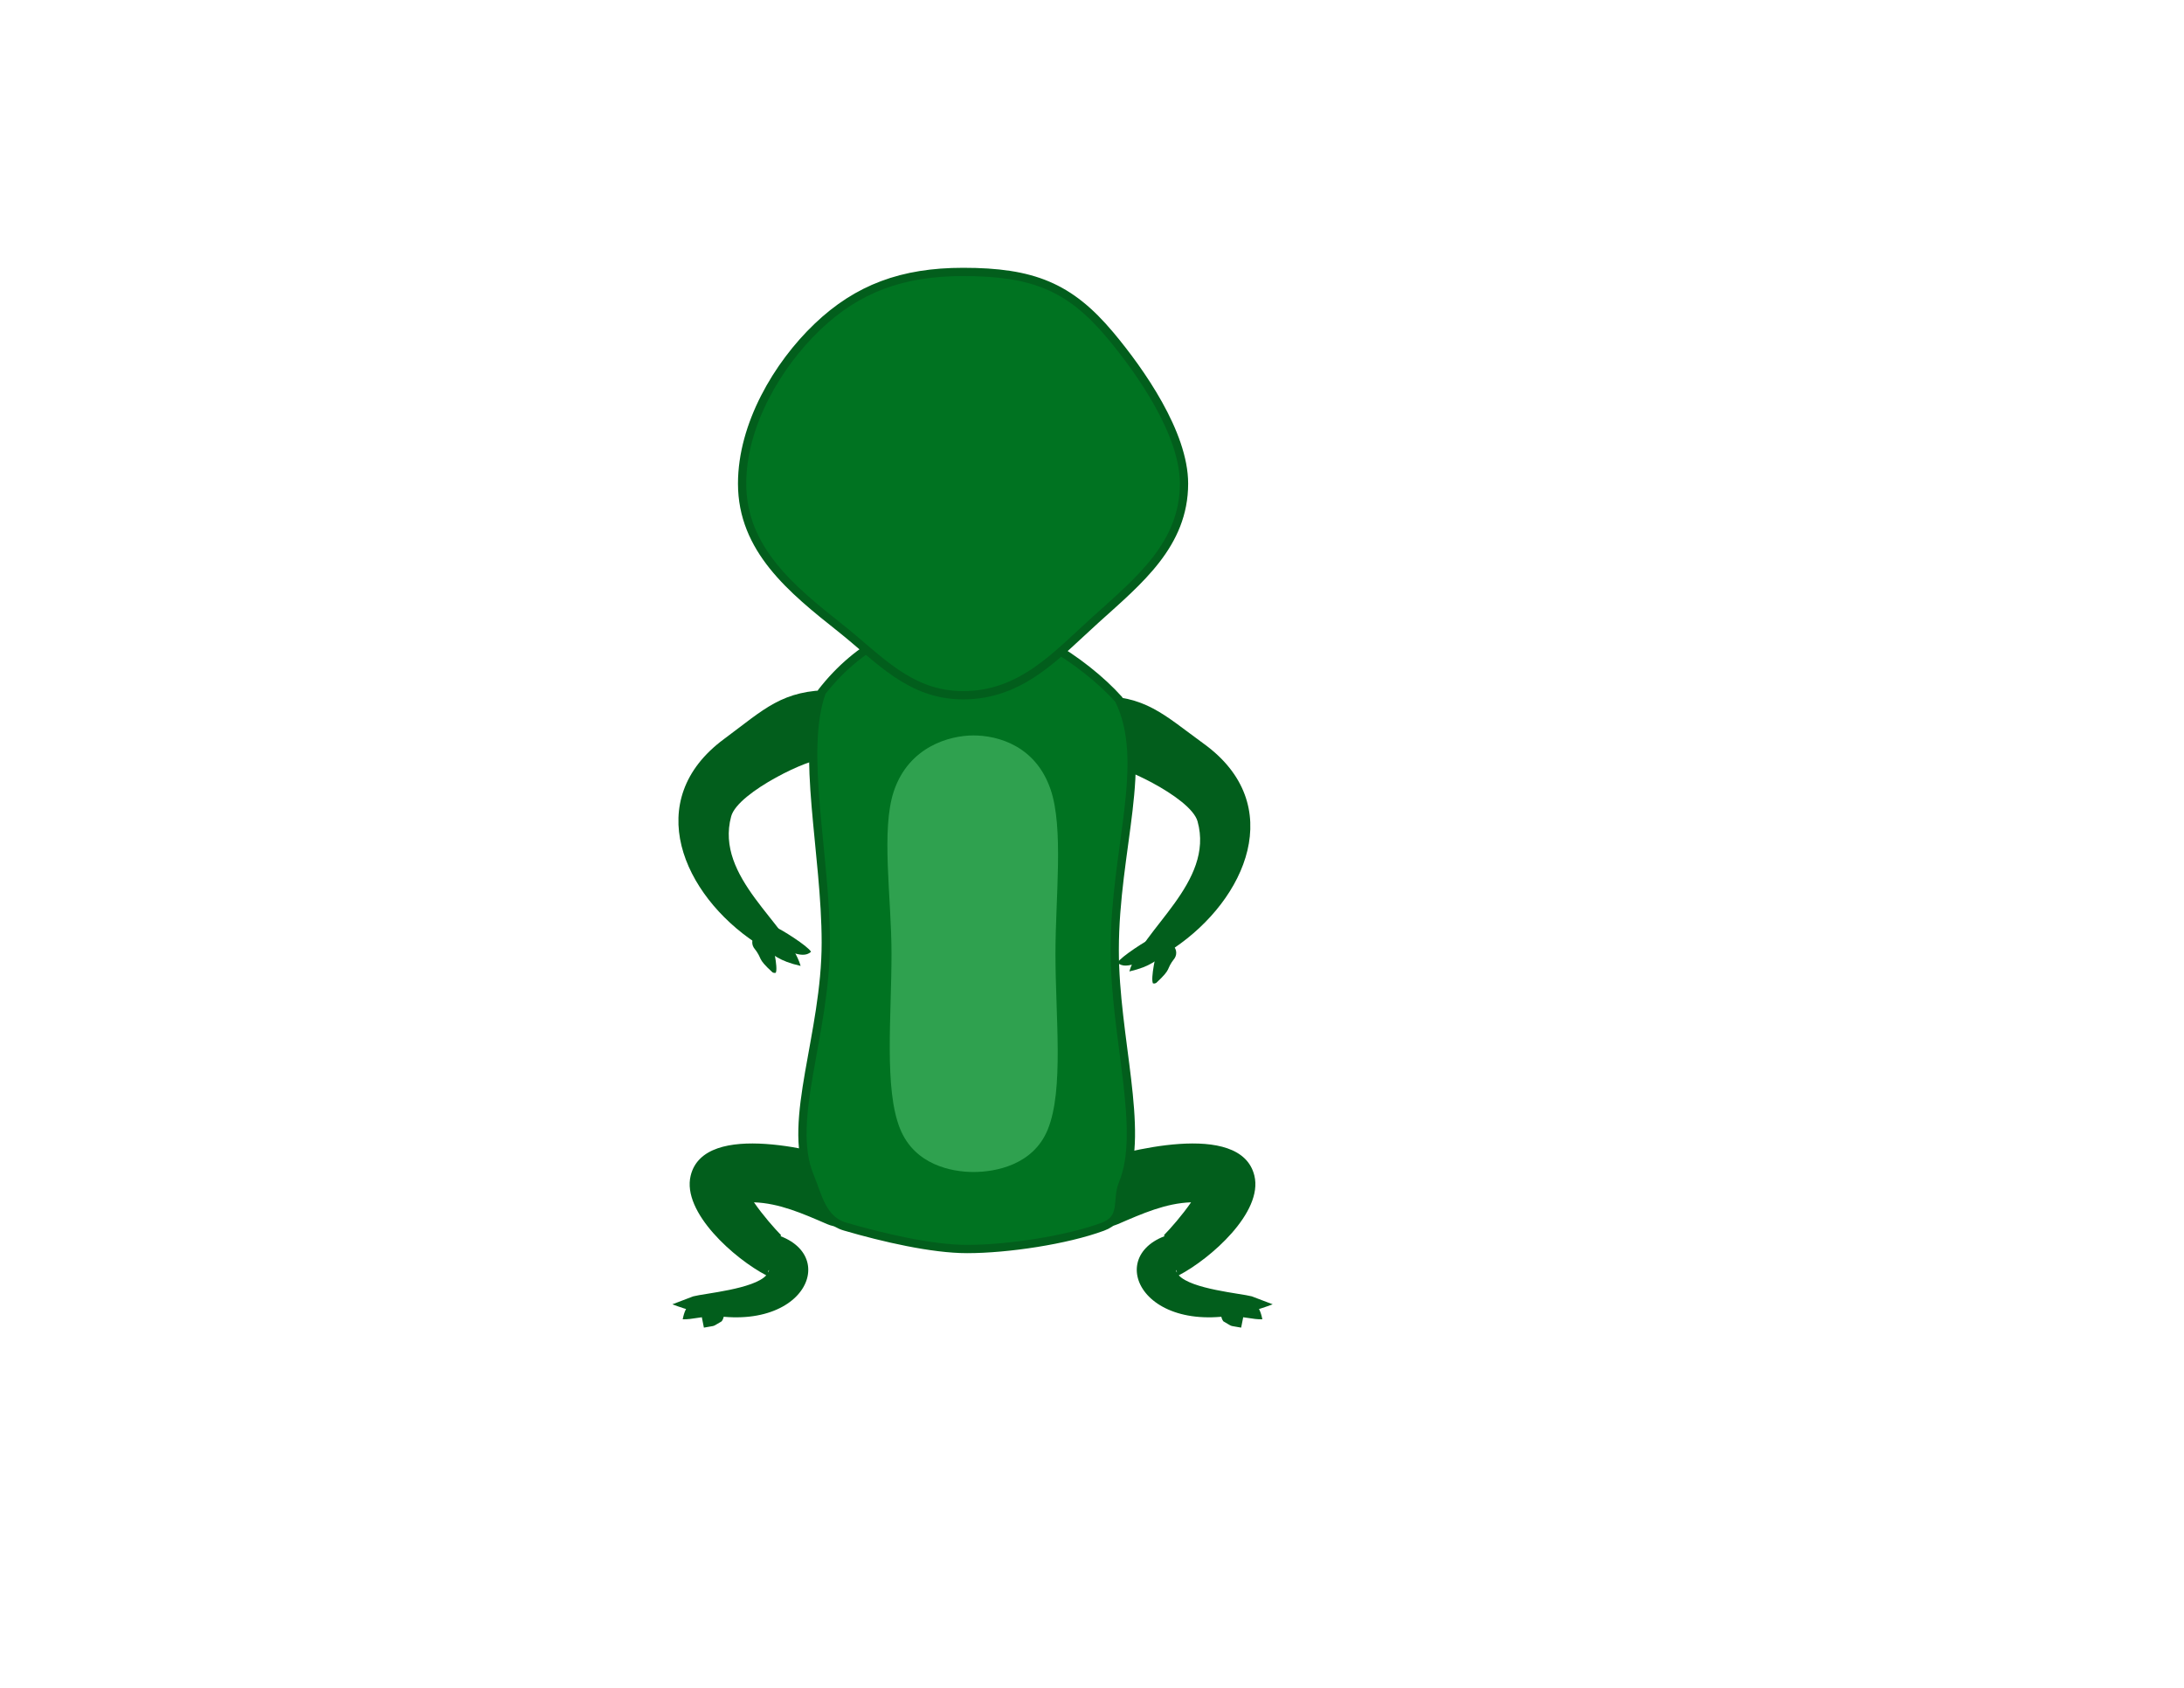
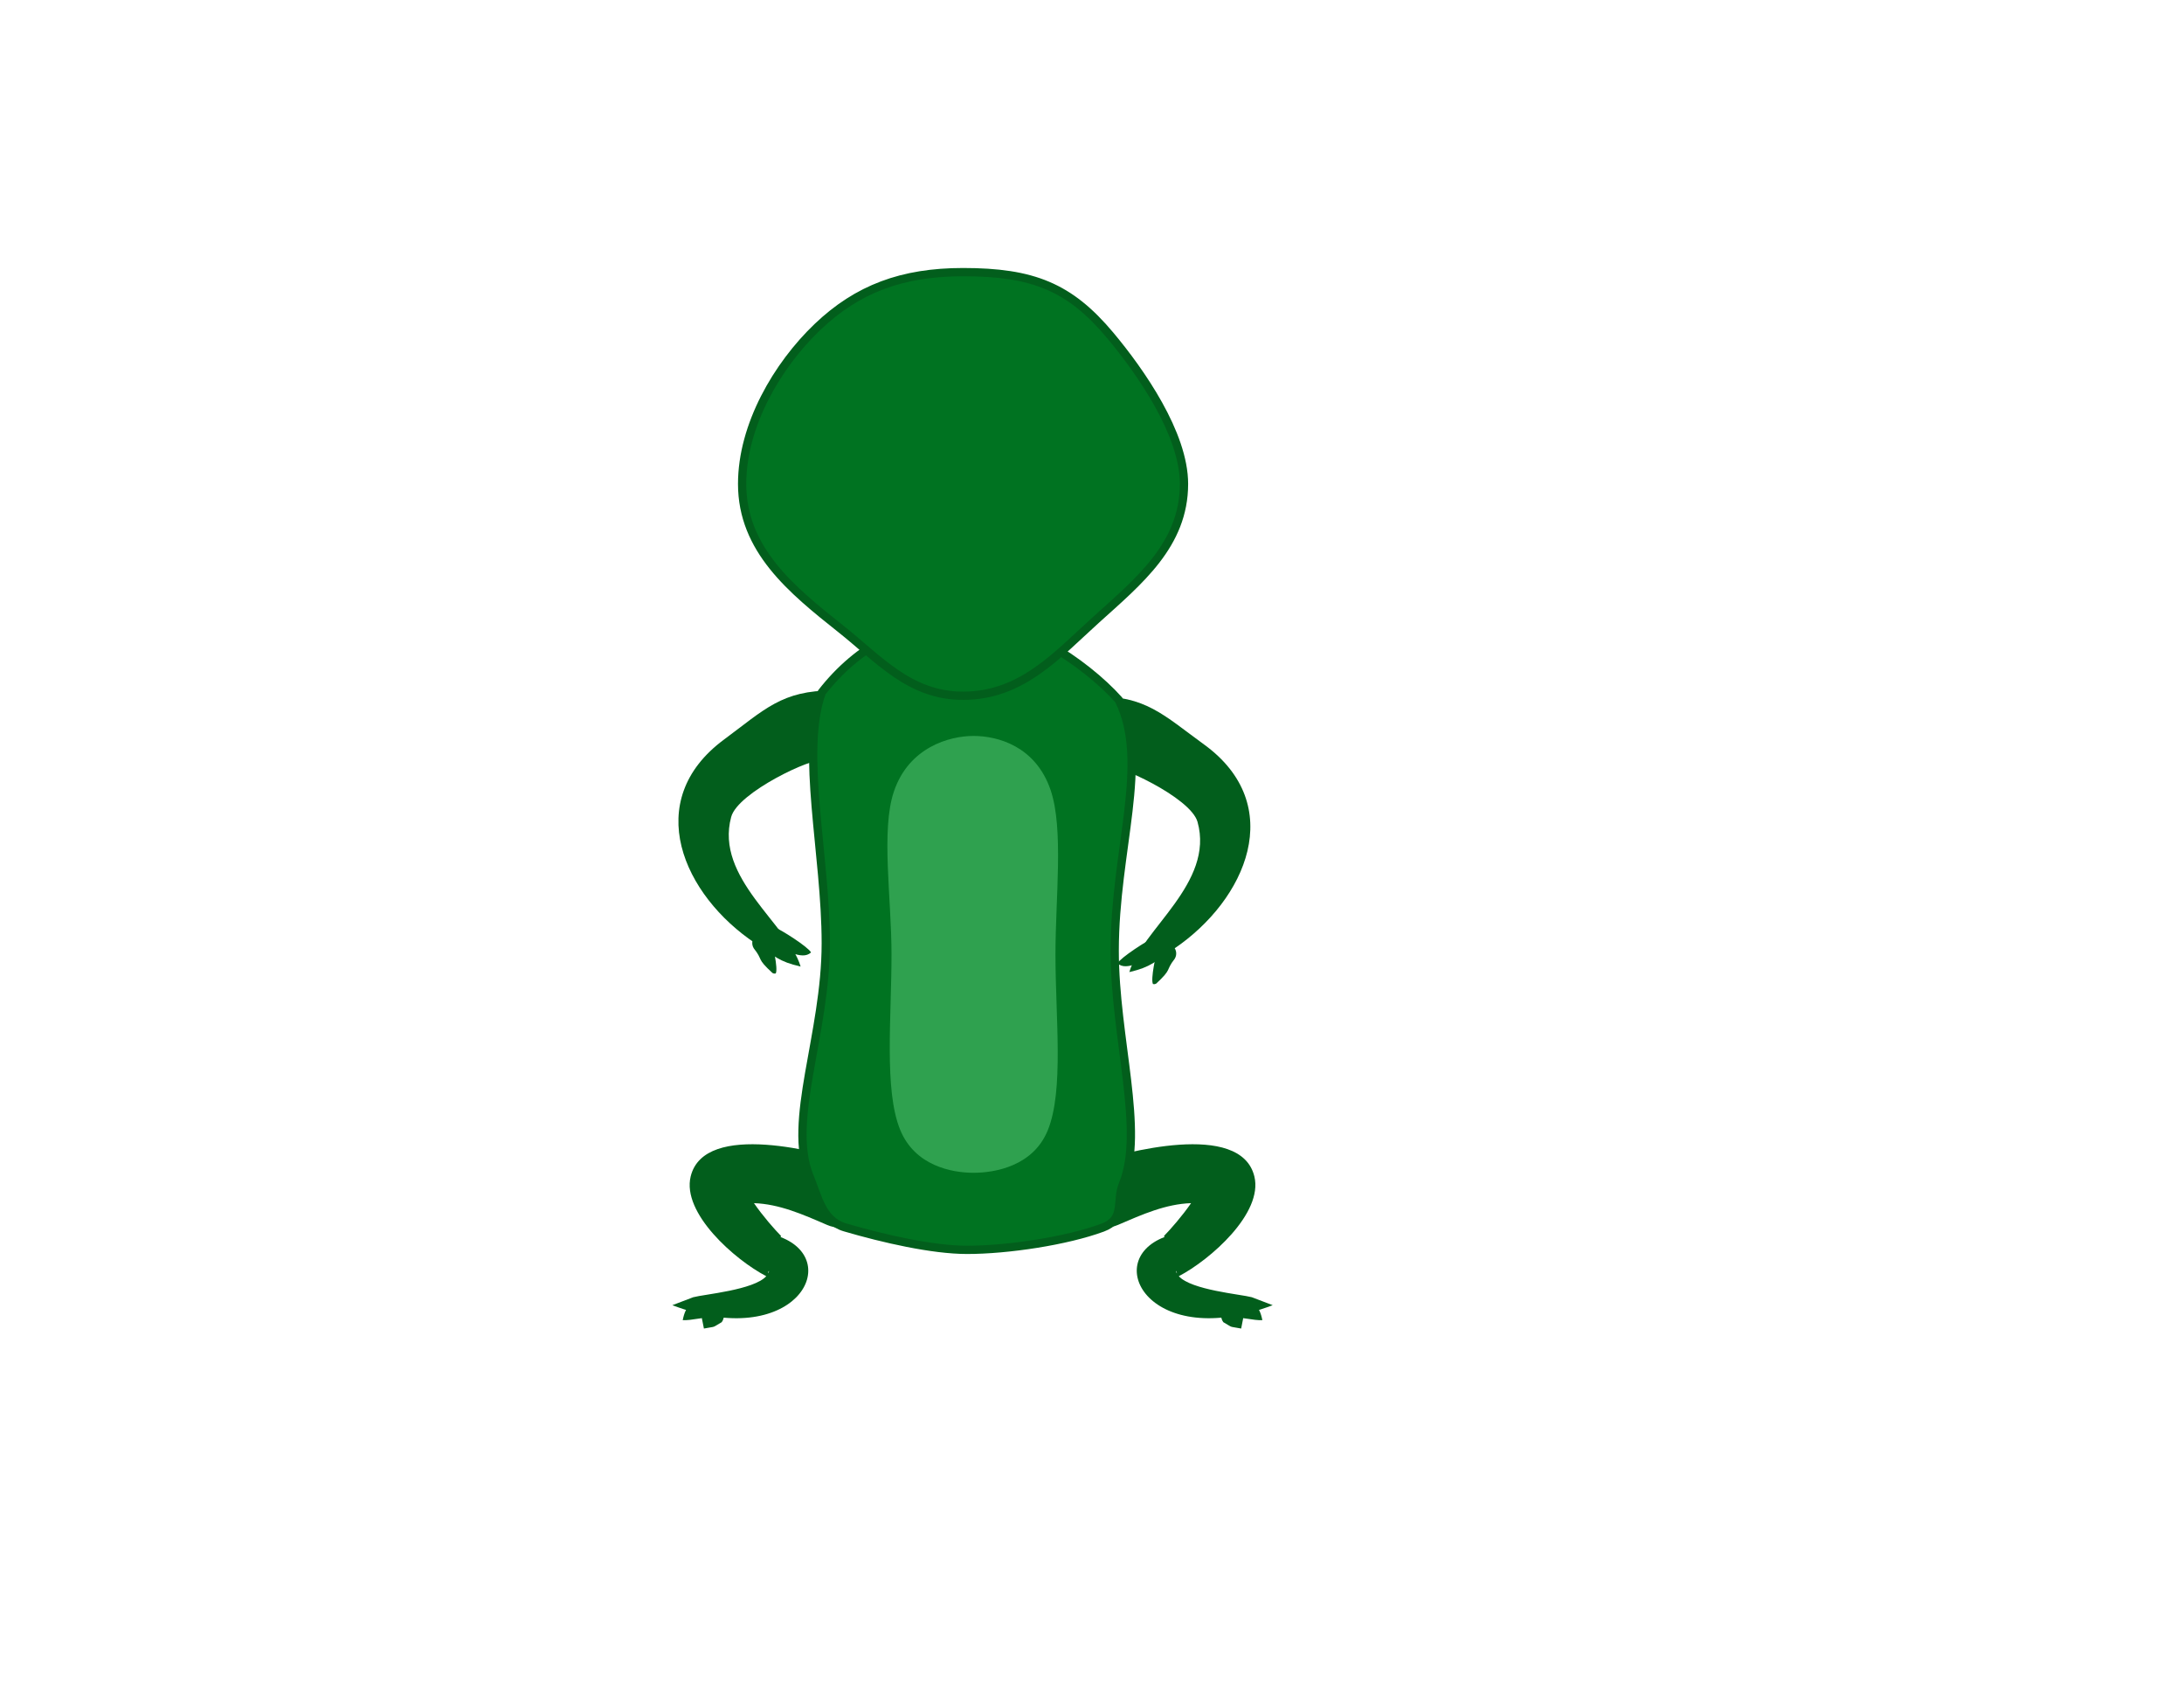
- <svg xmlns="http://www.w3.org/2000/svg" xml:space="preserve" width="100%" height="100%" version="1.1" style="shape-rendering:geometricPrecision; text-rendering:geometricPrecision; image-rendering:optimizeQuality; fill-rule:evenodd; clip-rule:evenodd" viewBox="0 0 11000 8500">
-   <defs>
-     <style type="text/css">
-    
-     .str0 {stroke:#025E1C;stroke-width:41.67;stroke-miterlimit:2.613}
-     .fil1 {fill:none}
-     .fil2 {fill:#007321}
-     .fil0 {fill:#025E1C}
-     .fil3 {fill:#2FA14F}
-    
-   </style>
-   </defs>
-   <g id="Layer_x0020_1">
-     <g id="_3121664273840">
-       <path class="fil0" d="M4133.15 3829.56c-34.14,-20.11 -416.71,156.67 -450.56,281.89 -83.33,308.33 286.38,539.72 349.93,752.85 -110.59,-25.16 -130.05,-52.09 -225.5,-115.32 -367.09,-243.16 -577.68,-718.75 -160.51,-1027.15 204.81,-151.4 291.96,-247.74 548.74,-246.89 97.92,17.15 163.4,110.43 146.26,208.35 -17.15,97.92 -110.43,163.41 -208.35,146.26z" />
-     </g>
-     <path class="fil1" d="M4164.19 3652.26c-140.92,-24.68 -310.85,127.7 -442.76,202.22 -334.9,189.2 -121.81,637.34 95.67,813.3 8.67,7.02 198.67,178.83 215.42,196.52" />
-     <g id="_3121664272736">
-       <path class="fil0" d="M3881 4718.92c9.89,29.61 39.26,155.93 26.04,180.35 -12.29,0.07 -7.08,1.44 -15.95,-2.53l0.45 0.7c-85.11,-77.88 -45.01,-61.82 -94.95,-124.91 -14.8,-23.31 -7.91,-54.21 15.4,-69.01 23.31,-14.81 54.21,-7.91 69.01,15.4z" />
-     </g>
-     <path class="fil1" d="M3838.8 4745.72c26.67,41.97 12.39,71.97 62.92,144.65l5.33 8.89" />
-     <g id="_3121664271536">
-       <path class="fil0" d="M3899.26 4665.73c32.52,11.43 171.18,99.5 185.64,127.51 -47.94,44.44 -134.53,-23.63 -202.89,-29.01 -27.2,-4.76 -45.39,-30.68 -40.63,-57.87 4.76,-27.2 30.68,-45.39 57.87,-40.63z" />
-     </g>
-     <path class="fil1" d="M3890.64 4714.98c86.47,15.14 72.8,56.99 180.83,75.91 4.48,0.78 8.95,1.57 13.43,2.35" />
-     <g id="_3121664271248">
-       <path class="fil0" d="M5578.74 3858.39c33.97,-20.4 418.02,153.14 452.93,278.07 85.93,307.61 -281.81,542.12 -343.54,755.78 110.37,-26.09 129.6,-53.19 224.52,-117.22 365.02,-246.25 571.57,-723.61 151.81,-1028.46 -206.08,-149.66 -294.05,-245.27 -550.81,-242.24 -97.77,17.98 -162.46,111.81 -144.49,209.58 17.98,97.77 111.81,162.46 209.58,144.49z" />
-     </g>
-     <path class="fil1" d="M5546.19 3681.36c140.7,-25.87 311.92,125.06 444.46,198.47 336.49,186.37 127.2,636.29 -88.78,814.08 -8.61,7.09 -197.15,180.51 -213.75,198.34" />
-     <g id="_3121664271584">
-       <path class="fil0" d="M5831.77 4772.1c-9.65,29.7 -37.94,156.26 -24.52,180.57 12.28,-0.04 7.09,1.38 15.93,-2.66l-0.44 0.7c84.44,-78.6 44.48,-62.2 93.89,-125.71 14.61,-23.43 7.45,-54.28 -15.98,-68.88 -23.43,-14.61 -54.27,-7.45 -68.88,15.98z" />
-     </g>
-     <path class="fil1" d="M5874.2 4798.56c-26.31,42.19 -11.78,72.07 -61.69,145.17l-5.26 8.94" />
-     <g id="_3121664271728">
-       <path class="fil0" d="M5813.06 4719.07c-32.42,11.7 -170.33,100.94 -184.56,129.08 48.32,44.04 134.32,-24.77 202.64,-30.73 27.16,-4.99 45.13,-31.06 40.13,-58.22 -4.99,-27.16 -31.06,-45.13 -58.22,-40.13z" />
-     </g>
-     <path class="fil1" d="M5822.1 4768.25c-86.33,15.87 -72.32,57.61 -180.19,77.44 -4.47,0.82 -8.94,1.64 -13.41,2.46" />
-     <g id="_3121664269376">
-       <path class="fil0" d="M4165.2 6164.35c-122.44,-53.01 -240.04,-105.09 -367.75,-109.5 44,64.28 104.8,133.24 136.43,165.25l-2.41 5.44c321.1,123.13 66.61,575.94 -545.06,342.96l105.05 -40.02c56.52,-15.05 304.56,-36.19 367.91,-105.96 -158.52,-82.42 -426.06,-317.13 -380.69,-502.15 69.43,-283.17 664.66,-119.3 822.32,-67.73 86.07,37.5 125.45,137.68 87.95,223.75 -37.5,86.07 -137.68,125.45 -223.75,87.95zm-296 244.16c1.89,-3.77 3.29,-7.67 4.11,-11.69l-1.72 0.01c-2.18,3.98 -2.8,7.89 -2.39,11.68z" />
-     </g>
-     <path class="fil1" d="M4233.11 6008.5c-160.46,-69.91 -429.36,-146.81 -605.54,-72.19 -87.52,37.07 200.43,376.06 280.58,393.91 118.88,26.48 90.93,238.29 -311.63,238.29 -70.04,0 -140.07,0 -210.1,0" />
-     <g id="_3121664267648">
-       <path class="fil0" d="M3557.94 6634.19c-24.15,-5.32 -69.87,11.18 -119.4,9.81 14.89,-76.44 45.52,-93.18 116.93,-119.78 30.37,-0.68 55.54,23.38 56.22,53.75 0.68,30.37 -23.38,55.54 -53.75,56.22z" />
-     </g>
-     <path class="fil1" d="M3556.7 6579.2c-30.08,0.67 -96.35,41.11 -118.17,64.8" />
-     <g id="_3121664269280">
-       <path class="fil0" d="M3635.13 6653.97c-53.53,30.93 -23.89,19.44 -89.86,31.96 -12.34,-70.92 -15.22,-38.49 1.62,-97.64 18.14,-24.37 52.59,-29.42 76.96,-11.28 24.37,18.14 29.42,52.59 11.28,76.96z" />
-     </g>
-     <path class="fil1" d="M3591.01 6621.13c-9.67,12.99 -41.7,49.11 -45.74,64.8" />
-     <g id="_3121664266064">
-       <path class="fil0" d="M5631.28 6164.35c122.44,-53.01 240.04,-105.09 367.75,-109.5 -44,64.28 -104.8,133.24 -136.43,165.25l2.41 5.44c-321.1,123.13 -66.61,575.94 545.06,342.96l-105.05 -40.02c-56.52,-15.05 -304.56,-36.19 -367.91,-105.96 158.52,-82.42 426.06,-317.13 380.69,-502.15 -69.43,-283.17 -664.66,-119.3 -822.32,-67.73 -86.07,37.5 -125.45,137.68 -87.95,223.75 37.5,86.07 137.68,125.45 223.75,87.95zm296 244.16c-1.89,-3.77 -3.29,-7.67 -4.11,-11.69l1.72 0.01c2.18,3.98 2.8,7.89 2.39,11.68z" />
-     </g>
-     <path class="fil1" d="M5563.37 6008.5c160.46,-69.91 429.36,-146.81 605.54,-72.19 87.52,37.07 -200.43,376.06 -280.58,393.91 -118.88,26.48 -90.93,238.29 311.63,238.29 70.04,0 140.07,0 210.1,0" />
-     <g id="_3121664266400">
-       <path class="fil0" d="M6238.54 6634.19c24.15,-5.32 69.87,11.18 119.4,9.81 -14.89,-76.44 -45.52,-93.18 -116.93,-119.78 -30.37,-0.68 -55.54,23.38 -56.22,53.75 -0.68,30.37 23.38,55.54 53.75,56.22z" />
-     </g>
-     <path class="fil1" d="M6239.78 6579.2c30.08,0.67 96.35,41.11 118.17,64.8" />
-     <g id="_3121664264816">
-       <path class="fil0" d="M6161.35 6653.97c53.53,30.93 23.89,19.44 89.86,31.96 12.34,-70.92 15.22,-38.49 -1.62,-97.64 -18.14,-24.37 -52.59,-29.42 -76.96,-11.28 -24.37,18.14 -29.42,52.59 -11.28,76.96z" />
-     </g>
-     <path class="fil1" d="M6205.47 6621.13c9.67,12.99 41.7,49.11 45.74,64.8" />
-     <path class="fil2 str0" d="M4870.72 3112.46c253.43,0 589,215.13 763.84,409.68 157.4,314.4 -20.17,753.73 -20.17,1262.73 0,438.45 151.66,907.9 41.37,1174.48 -35.94,86.87 12.66,176.45 -102.39,218.89 -182.08,67.17 -478.97,111.87 -682.65,111.87 -175.26,0 -421.07,-56.5 -614.79,-113.13 -116.11,-33.94 -137.31,-157.46 -177.94,-255.19 -115.66,-278.18 81.22,-713.82 81.22,-1174.6 0,-448.44 -128.3,-962.12 -20.17,-1262.73 179.76,-231.17 436.59,-372.02 731.67,-372.02z" />
-     <path class="fil3" d="M4903.06 3703.66c121.29,0 312.98,50.72 388.52,272.43 66.47,195.12 24.36,542.66 24.36,826.85 0,319.94 43.09,684.69 -38.84,885.57 -73.54,180.31 -266.18,213.71 -374.04,213.71 -108.66,0 -296.05,-35.05 -369.76,-217.75 -80.98,-200.7 -43.11,-563.72 -43.11,-881.54 0,-283.81 -54.02,-625.13 12.29,-820.16 75.54,-222.17 279.16,-279.12 400.59,-279.12z" />
-     <path class="fil2 str0" d="M4850.6 1369.44c351.02,0 536.59,74.46 740.55,317.64 153.16,182.61 372.3,495.81 372.3,748.28 0,305.83 -227.23,488.83 -442.63,683.2 -199.21,179.78 -374.91,382.72 -670.22,382.72 -269.45,0 -423.78,-184.49 -616.31,-337.11 -246.63,-195.51 -496.54,-398.2 -496.54,-728.81 0,-295.11 177.4,-597 379.7,-790 201.26,-192 426.64,-275.92 733.15,-275.92z" />
+ <svg xmlns="http://www.w3.org/2000/svg" width="194px" height="150px" viewBox="0 0 194 150" version="1.1">
+   <g id="surface1">
+     <path style=" stroke:none;fill-rule:evenodd;fill:rgb(0.784%,36.863%,10.98%);fill-opacity:1;" d="M 72.895 67.582 C 72.293 67.227 65.543 70.344 64.949 72.555 C 63.477 77.996 70 82.078 71.117 85.84 C 69.168 85.398 68.824 84.922 67.141 83.805 C 60.668 79.516 56.953 71.121 64.312 65.68 C 67.922 63.008 69.461 61.309 73.988 61.324 C 75.715 61.625 76.871 63.27 76.57 65 C 76.266 66.727 74.621 67.883 72.895 67.582 Z M 72.895 67.582 " />
+     <path style=" stroke:none;fill-rule:evenodd;fill:rgb(0.784%,36.863%,10.98%);fill-opacity:1;" d="M 68.445 83.273 C 68.621 83.797 69.141 86.027 68.906 86.457 C 68.688 86.457 68.781 86.484 68.625 86.414 L 68.633 86.426 C 67.133 85.051 67.84 85.336 66.957 84.223 C 66.695 83.809 66.82 83.266 67.23 83.004 C 67.641 82.742 68.188 82.863 68.445 83.273 Z M 68.445 83.273 " />
+     <path style=" stroke:none;fill-rule:evenodd;fill:rgb(0.784%,36.863%,10.98%);fill-opacity:1;" d="M 68.77 82.336 C 69.344 82.539 71.789 84.094 72.043 84.586 C 71.199 85.371 69.672 84.168 68.465 84.074 C 67.984 83.992 67.664 83.535 67.746 83.055 C 67.832 82.574 68.289 82.254 68.77 82.336 Z M 68.77 82.336 " />
+     <path style=" stroke:none;fill-rule:evenodd;fill:rgb(0.784%,36.863%,10.98%);fill-opacity:1;" d="M 98.391 68.09 C 98.988 67.73 105.762 70.793 106.375 72.996 C 107.891 78.426 101.406 82.562 100.316 86.332 C 102.266 85.875 102.605 85.395 104.277 84.266 C 110.715 79.918 114.359 71.496 106.953 66.117 C 103.32 63.477 101.77 61.789 97.242 61.84 C 95.516 62.16 94.375 63.812 94.691 65.539 C 95.008 67.266 96.664 68.406 98.391 68.09 Z M 98.391 68.09 " />
+     <path style=" stroke:none;fill-rule:evenodd;fill:rgb(0.784%,36.863%,10.98%);fill-opacity:1;" d="M 102.852 84.215 C 102.68 84.738 102.184 86.973 102.418 87.398 C 102.637 87.398 102.543 87.426 102.699 87.352 L 102.691 87.367 C 104.18 85.977 103.477 86.27 104.348 85.148 C 104.605 84.734 104.48 84.188 104.066 83.93 C 103.652 83.672 103.109 83.801 102.852 84.215 Z M 102.852 84.215 " />
+     <path style=" stroke:none;fill-rule:evenodd;fill:rgb(0.784%,36.863%,10.98%);fill-opacity:1;" d="M 102.52 83.277 C 101.949 83.484 99.516 85.059 99.266 85.555 C 100.117 86.332 101.637 85.117 102.84 85.012 C 103.32 84.926 103.637 84.465 103.547 83.984 C 103.461 83.508 103 83.191 102.52 83.277 Z M 102.52 83.277 " />
+     <path style=" stroke:none;fill-rule:evenodd;fill:rgb(0.784%,36.863%,10.98%);fill-opacity:1;" d="M 73.457 108.781 C 71.301 107.848 69.227 106.93 66.973 106.852 C 67.75 107.984 68.82 109.203 69.379 109.766 L 69.336 109.863 C 75 112.035 70.512 120.027 59.723 115.914 L 61.578 115.207 C 62.574 114.941 66.949 114.57 68.066 113.34 C 65.27 111.883 60.551 107.742 61.352 104.477 C 62.574 99.48 73.074 102.371 75.855 103.281 C 77.371 103.945 78.066 105.711 77.406 107.23 C 76.742 108.75 74.977 109.445 73.457 108.781 Z M 68.238 113.09 C 68.273 113.023 68.297 112.957 68.312 112.887 L 68.281 112.887 C 68.242 112.957 68.23 113.023 68.238 113.09 Z M 68.238 113.09 " />
+     <path style=" stroke:none;fill-rule:evenodd;fill:rgb(0.784%,36.863%,10.98%);fill-opacity:1;" d="M 62.75 117.074 C 62.324 116.98 61.516 117.27 60.645 117.246 C 60.906 115.898 61.445 115.602 62.707 115.133 C 63.242 115.121 63.684 115.547 63.695 116.082 C 63.711 116.617 63.285 117.062 62.75 117.074 Z M 62.75 117.074 " />
+     <path style=" stroke:none;fill-rule:evenodd;fill:rgb(0.784%,36.863%,10.98%);fill-opacity:1;" d="M 64.109 117.422 C 63.168 117.969 63.688 117.766 62.527 117.988 C 62.309 116.734 62.258 117.309 62.555 116.266 C 62.875 115.832 63.48 115.746 63.91 116.066 C 64.34 116.387 64.43 116.992 64.109 117.422 Z M 64.109 117.422 " />
+     <path style=" stroke:none;fill-rule:evenodd;fill:rgb(0.784%,36.863%,10.98%);fill-opacity:1;" d="M 99.316 108.781 C 101.477 107.848 103.547 106.93 105.801 106.852 C 105.023 107.984 103.953 109.203 103.395 109.766 L 103.438 109.863 C 97.773 112.035 102.262 120.027 113.051 115.914 L 111.199 115.207 C 110.199 114.941 105.828 114.57 104.711 113.34 C 107.504 111.883 112.223 107.742 111.422 104.477 C 110.199 99.48 99.699 102.371 96.922 103.281 C 95.402 103.945 94.707 105.711 95.371 107.23 C 96.031 108.75 97.797 109.445 99.316 108.781 Z M 104.535 113.09 C 104.504 113.023 104.477 112.957 104.465 112.887 L 104.492 112.887 C 104.531 112.957 104.543 113.023 104.535 113.09 Z M 104.535 113.09 " />
+     <path style=" stroke:none;fill-rule:evenodd;fill:rgb(0.784%,36.863%,10.98%);fill-opacity:1;" d="M 110.023 117.074 C 110.449 116.98 111.258 117.27 112.133 117.246 C 111.867 115.898 111.328 115.602 110.07 115.133 C 109.531 115.121 109.09 115.547 109.078 116.082 C 109.066 116.617 109.488 117.062 110.023 117.074 Z M 110.023 117.074 " />
+     <path style=" stroke:none;fill-rule:evenodd;fill:rgb(0.784%,36.863%,10.98%);fill-opacity:1;" d="M 108.664 117.422 C 109.609 117.969 109.086 117.766 110.25 117.988 C 110.465 116.734 110.516 117.309 110.219 116.266 C 109.898 115.832 109.293 115.746 108.863 116.066 C 108.434 116.387 108.344 116.992 108.664 117.422 Z M 108.664 117.422 " />
+     <path style="fill-rule:evenodd;fill:rgb(0%,45.098%,12.941%);fill-opacity:1;stroke-width:41.67;stroke-linecap:butt;stroke-linejoin:miter;stroke:rgb(0.784%,36.863%,10.98%);stroke-opacity:1;stroke-miterlimit:2.613;" d="M 4870.751 3112.461 C 5124.134 3112.461 5459.689 3327.617 5634.665 3522.188 C 5791.922 3836.51 5614.288 4275.898 5614.288 4784.792 C 5614.288 5223.294 5766.008 5692.786 5655.706 5959.297 C 5619.825 6046.289 5668.331 6135.716 5553.379 6178.216 C 5371.315 6245.508 5074.299 6290 4870.751 6290 C 4695.554 6290 4449.702 6233.555 4255.9 6176.888 C 4139.84 6143.021 4118.577 6019.505 4078.044 5921.888 C 3962.428 5643.646 4159.109 5208.021 4159.109 4747.161 C 4159.109 4298.698 4030.867 3785.156 4138.954 3484.557 C 4318.802 3253.242 4575.729 3112.461 4870.751 3112.461 Z M 4870.751 3112.461 " transform="matrix(0.0176364,0,0,0.0176471,0,0)" />
+     <path style=" stroke:none;fill-rule:evenodd;fill:rgb(18.431%,63.137%,30.98%);fill-opacity:1;" d="M 86.473 65.359 C 88.609 65.359 91.992 66.254 93.324 70.168 C 94.496 73.609 93.754 79.742 93.754 84.758 C 93.754 90.402 94.516 96.84 93.07 100.387 C 91.773 103.566 88.375 104.156 86.473 104.156 C 84.555 104.156 81.25 103.539 79.949 100.312 C 78.523 96.773 79.191 90.367 79.191 84.758 C 79.191 79.75 78.238 73.727 79.406 70.285 C 80.738 66.363 84.332 65.359 86.473 65.359 Z M 86.473 65.359 " />
+     <path style="fill-rule:evenodd;fill:rgb(0%,45.098%,12.941%);fill-opacity:1;stroke-width:41.67;stroke-linecap:butt;stroke-linejoin:miter;stroke:rgb(0.784%,36.863%,10.98%);stroke-opacity:1;stroke-miterlimit:2.613;" d="M 4850.596 1369.518 C 5201.655 1369.518 5387.262 1443.893 5591.253 1687.161 C 5744.302 1869.779 5963.354 2182.995 5963.354 2435.339 C 5963.354 2741.25 5736.328 2924.089 5520.82 3118.659 C 5321.702 3298.398 5145.84 3501.38 4850.596 3501.38 C 4581.045 3501.38 4426.889 3316.771 4234.194 3164.258 C 3987.677 2968.581 3737.838 2766.042 3737.838 2435.339 C 3737.838 2140.273 3915.25 1838.346 4117.469 1645.326 C 4318.802 1453.411 4544.056 1369.518 4850.596 1369.518 Z M 4850.596 1369.518 " transform="matrix(0.0176364,0,0,0.0176471,0,0)" />
  </g>
</svg>
